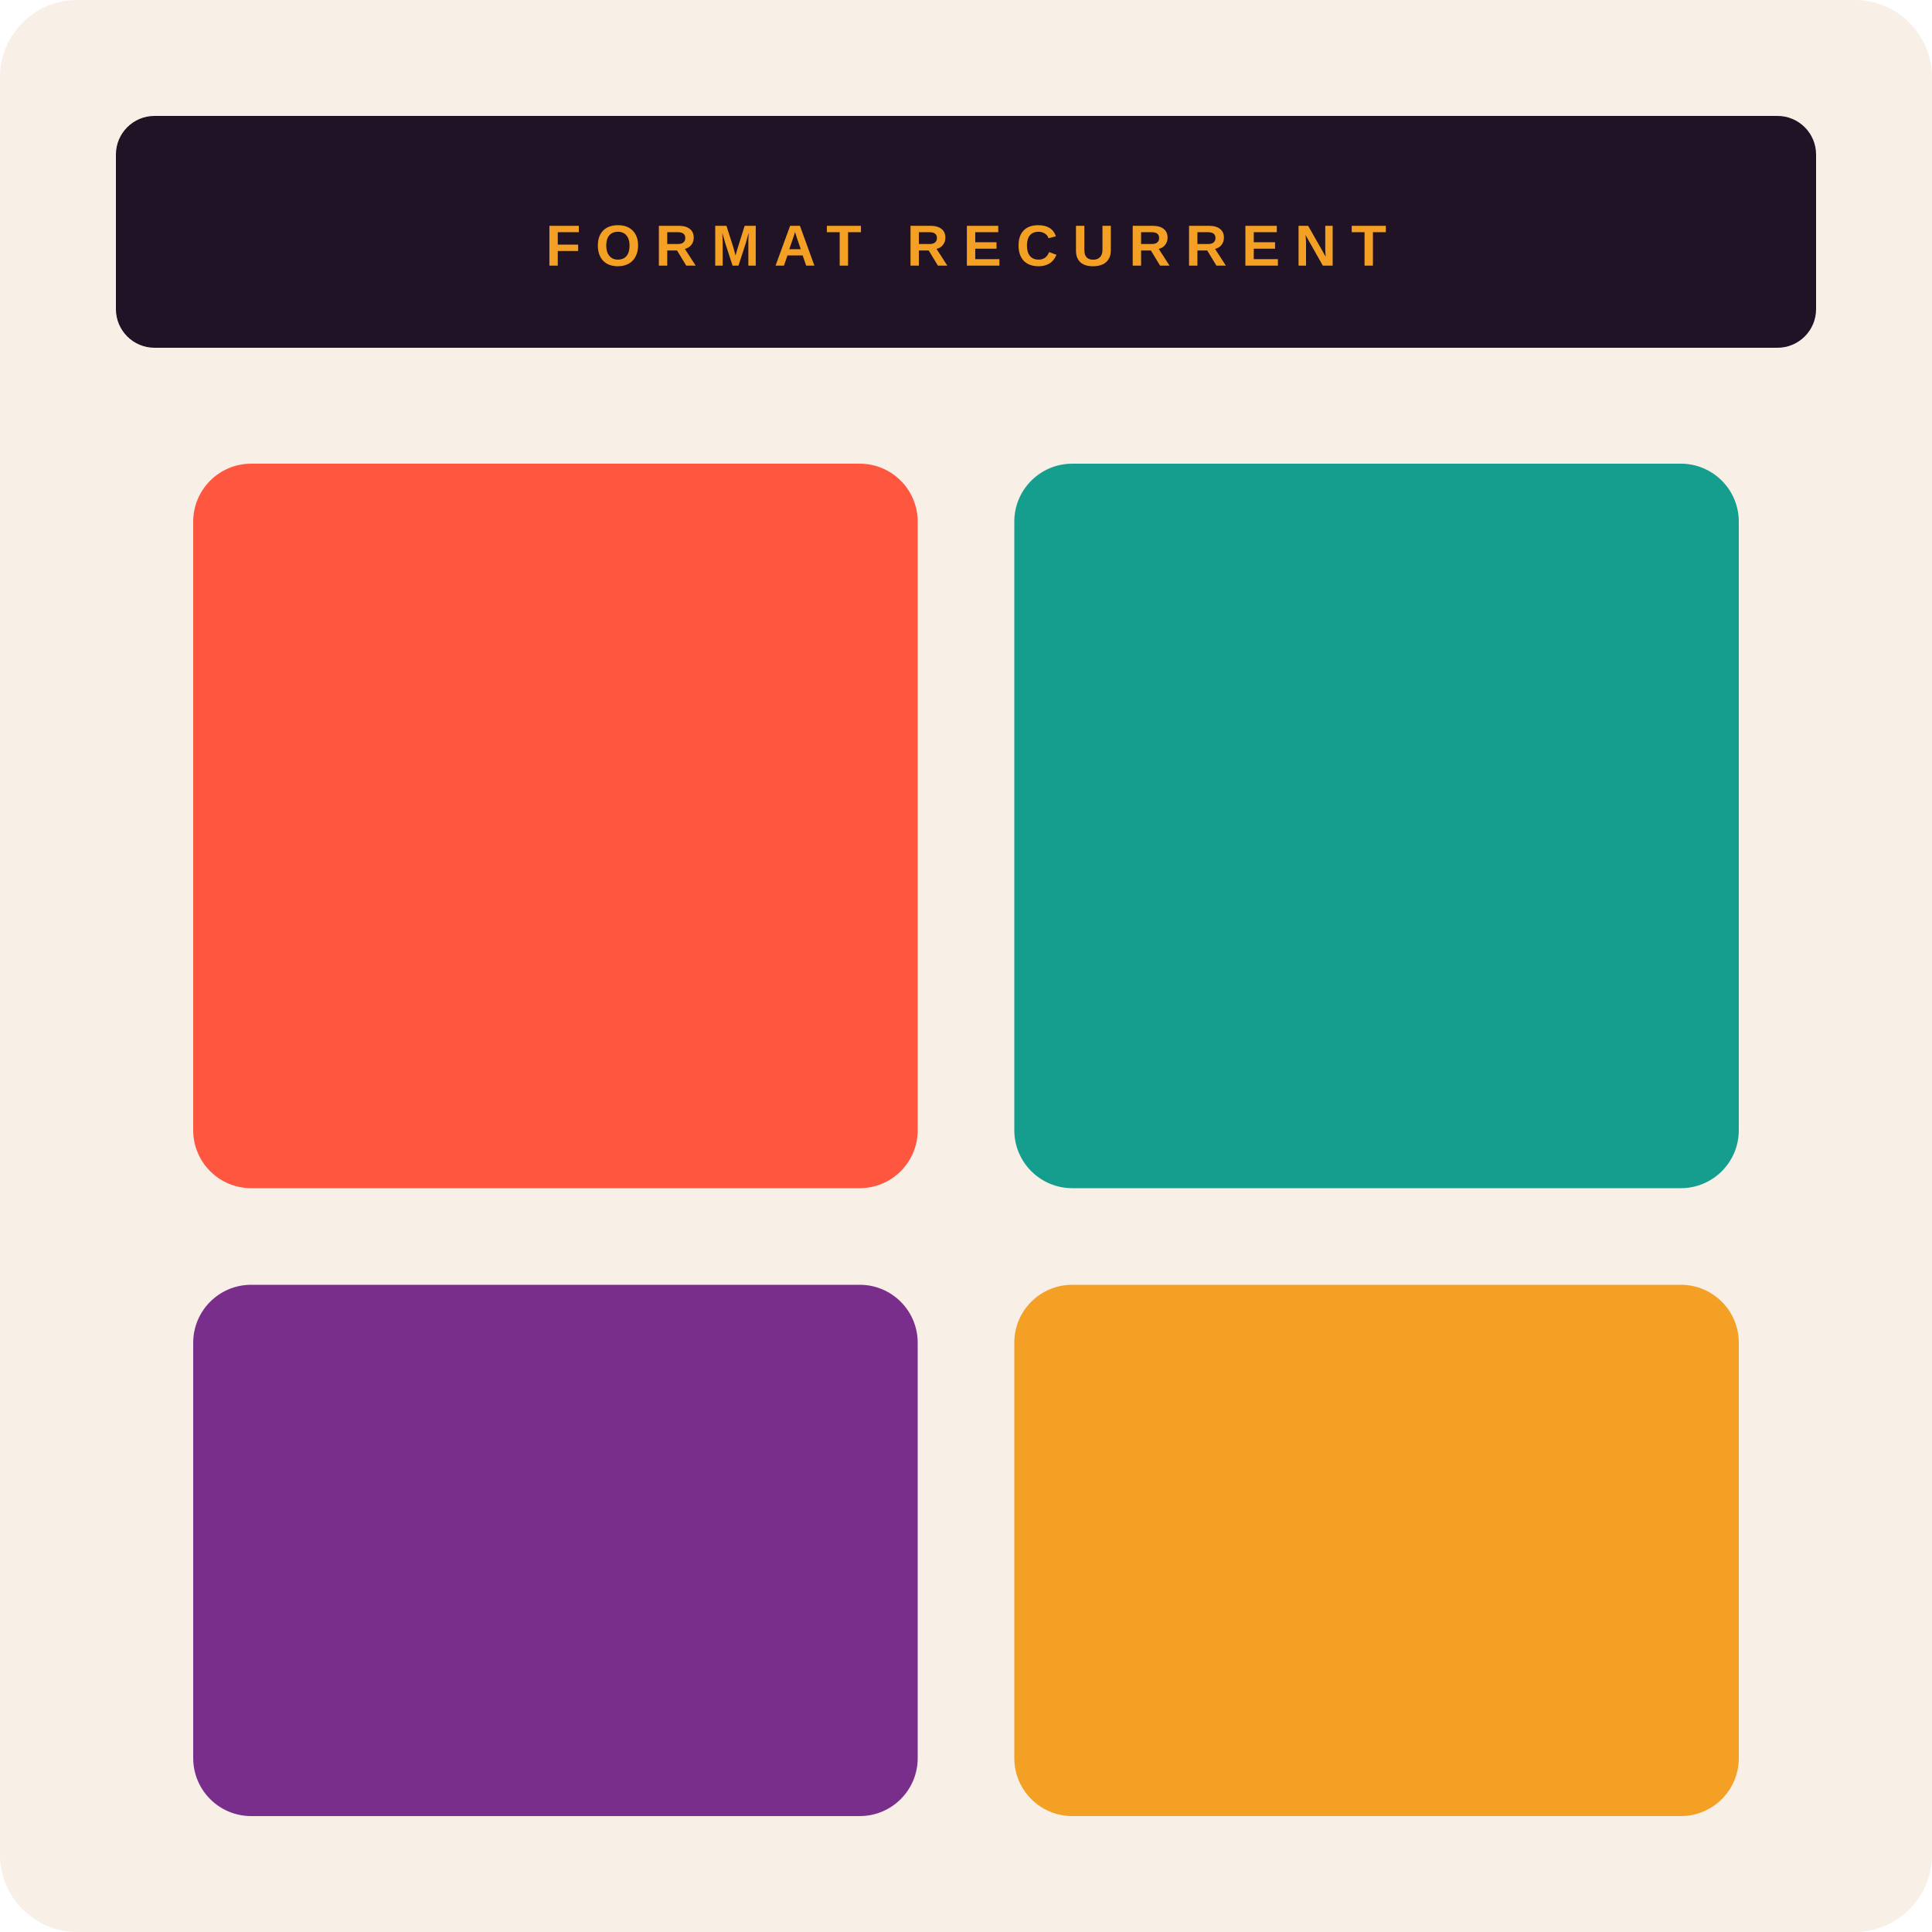
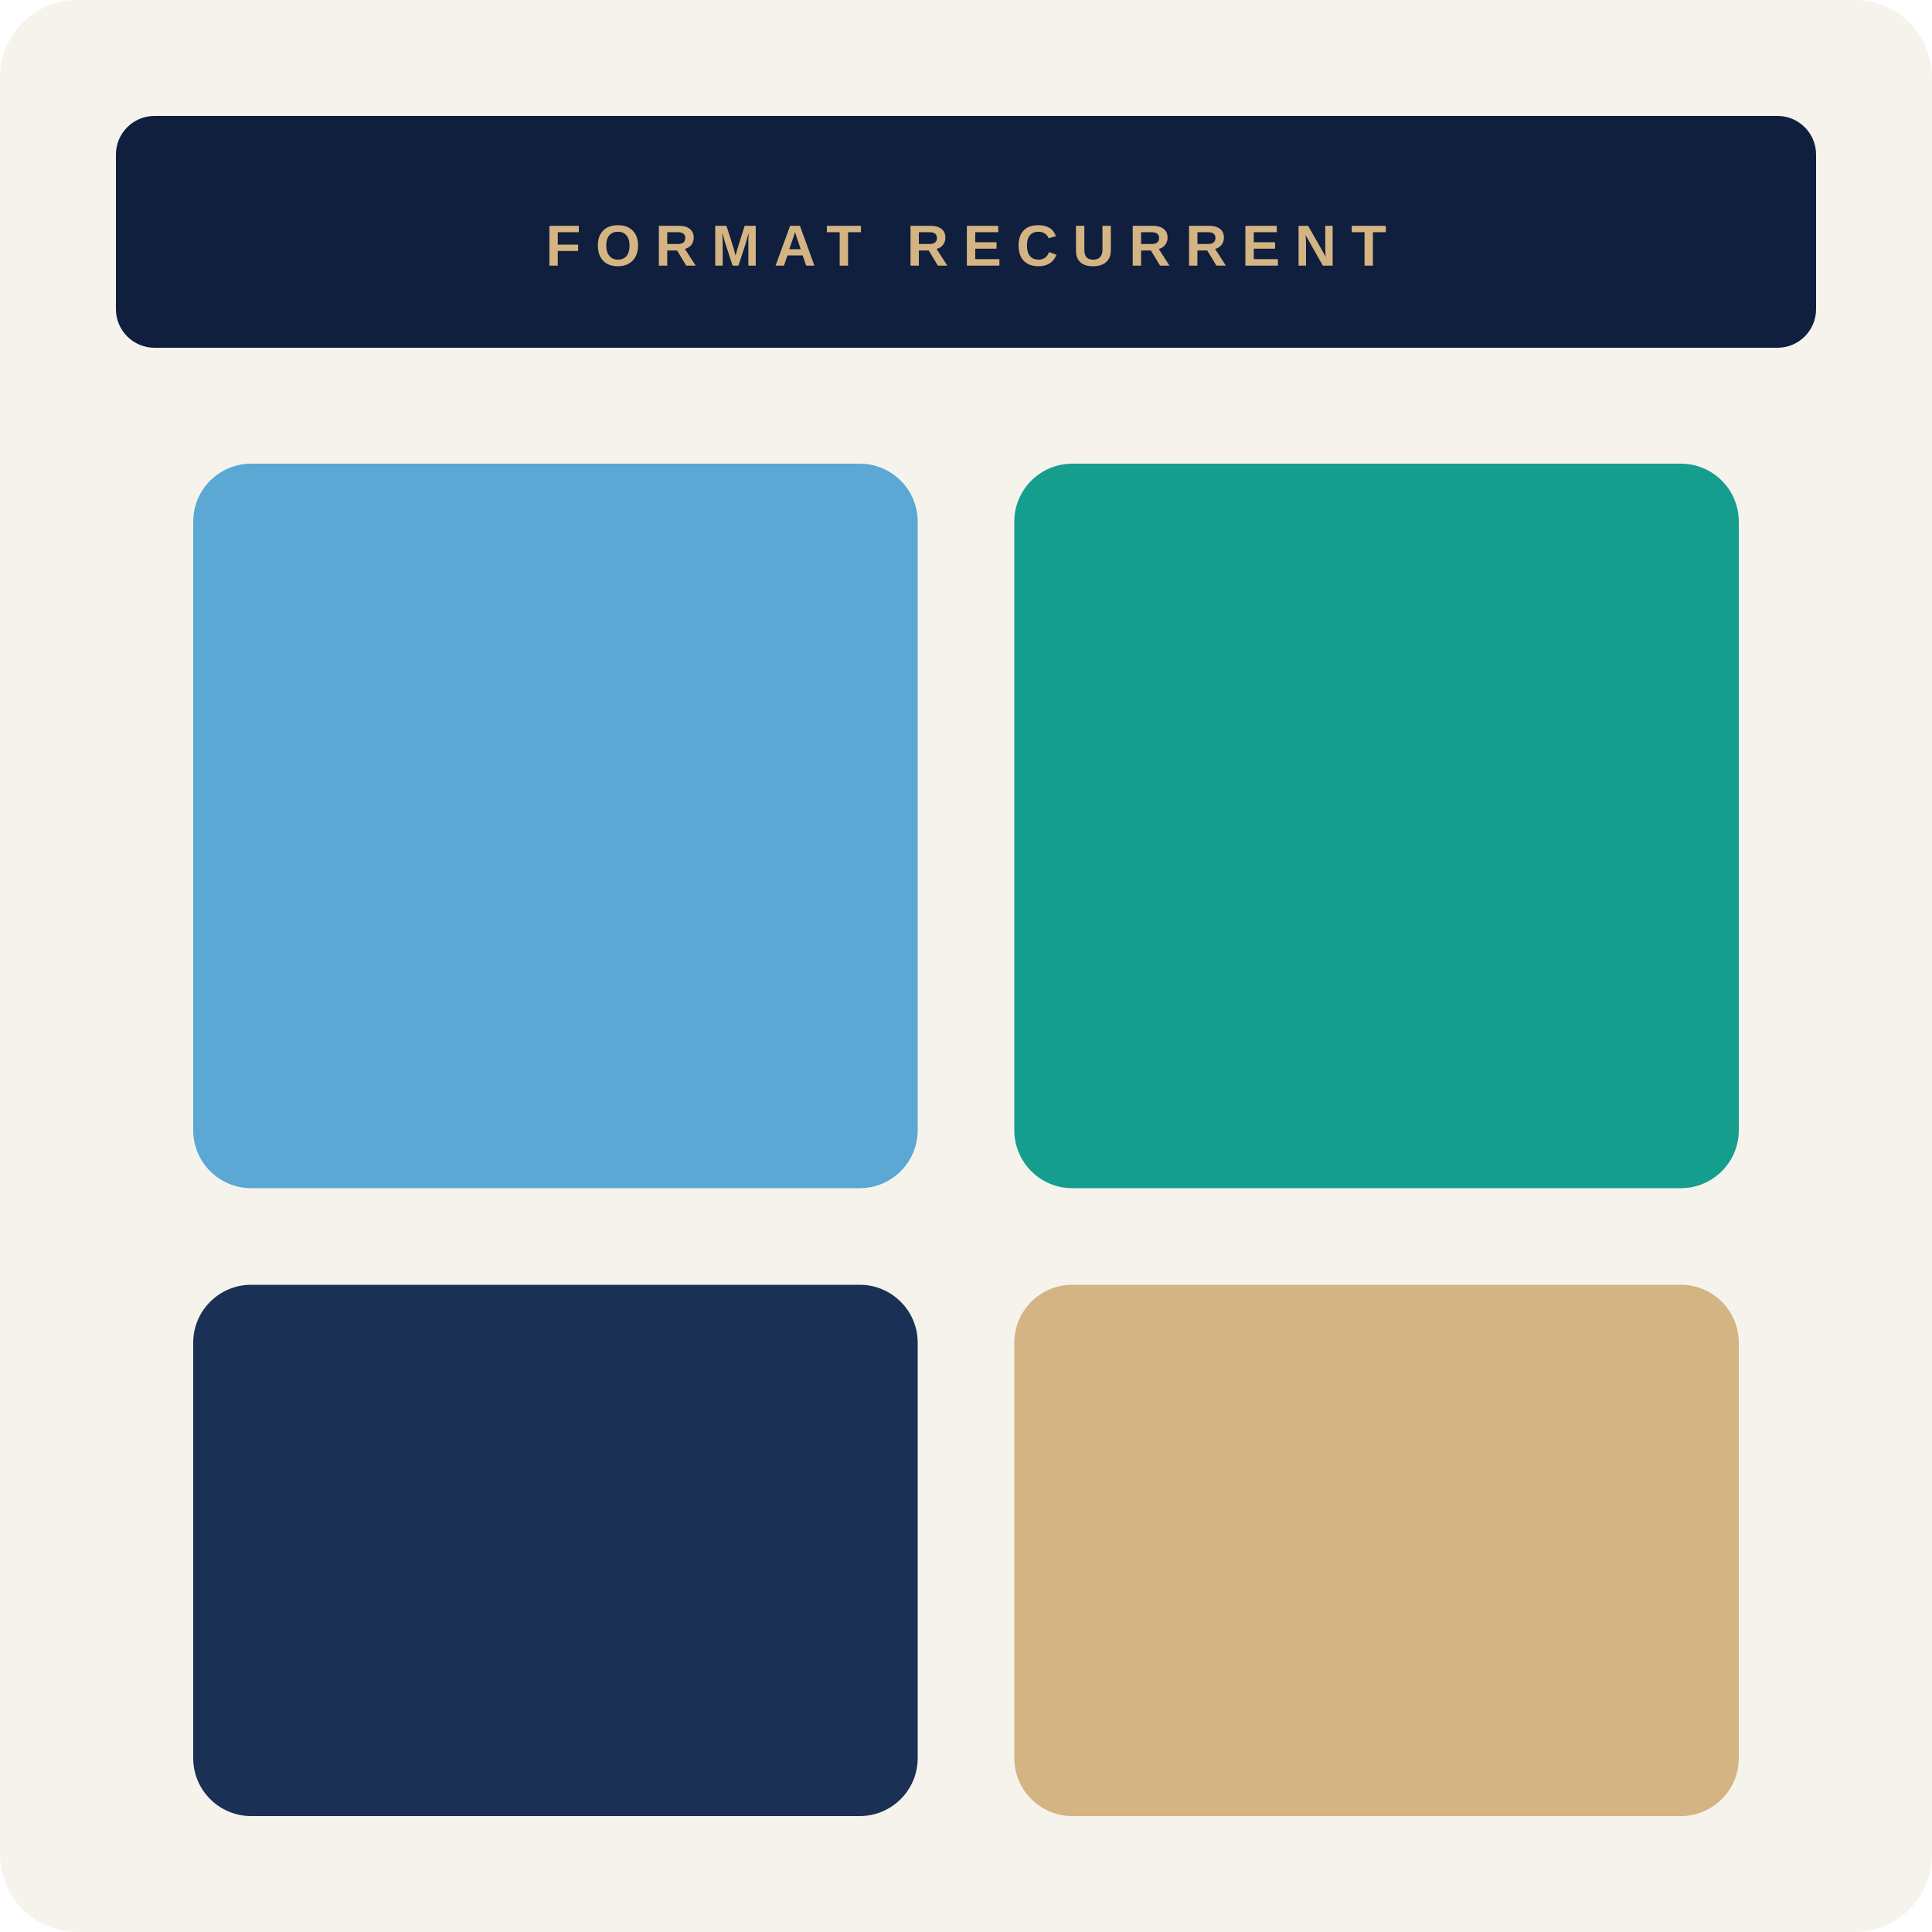
<svg xmlns="http://www.w3.org/2000/svg" viewBox="0 0 400 400">
-   <rect width="400" height="400" rx="16" fill="#f8efe7" />
-   <rect x="24" y="24" width="352" height="48" fill="#201326" rx="8" />
-   <text x="200" y="55" text-anchor="middle" fill="#f4a024" font-family="Arial,sans-serif" font-size="12" font-weight="700" letter-spacing="3">FORMAT RECURRENT</text>
-   <rect x="40" y="96" width="150" height="150" rx="12" fill="#ff5640" />
+   <rect width="400" height="400" rx="16" fill="#f6f3ed" />
+   <rect x="24" y="24" width="352" height="48" fill="#0f1f3d" rx="8" />
+   <text x="200" y="55" text-anchor="middle" fill="#d4b483" font-family="Arial,sans-serif" font-size="12" font-weight="700" letter-spacing="3">FORMAT RECURRENT</text>
+   <rect x="40" y="96" width="150" height="150" rx="12" fill="#5ba8d4" />
  <rect x="210" y="96" width="150" height="150" rx="12" fill="#159e8e" />
-   <rect x="40" y="266" width="150" height="110" rx="12" fill="#7a2e8c" />
-   <rect x="210" y="266" width="150" height="110" rx="12" fill="#f4a024" />
+   <rect x="40" y="266" width="150" height="110" rx="12" fill="#1a3054" />
+   <rect x="210" y="266" width="150" height="110" rx="12" fill="#d4b483" />
</svg>
